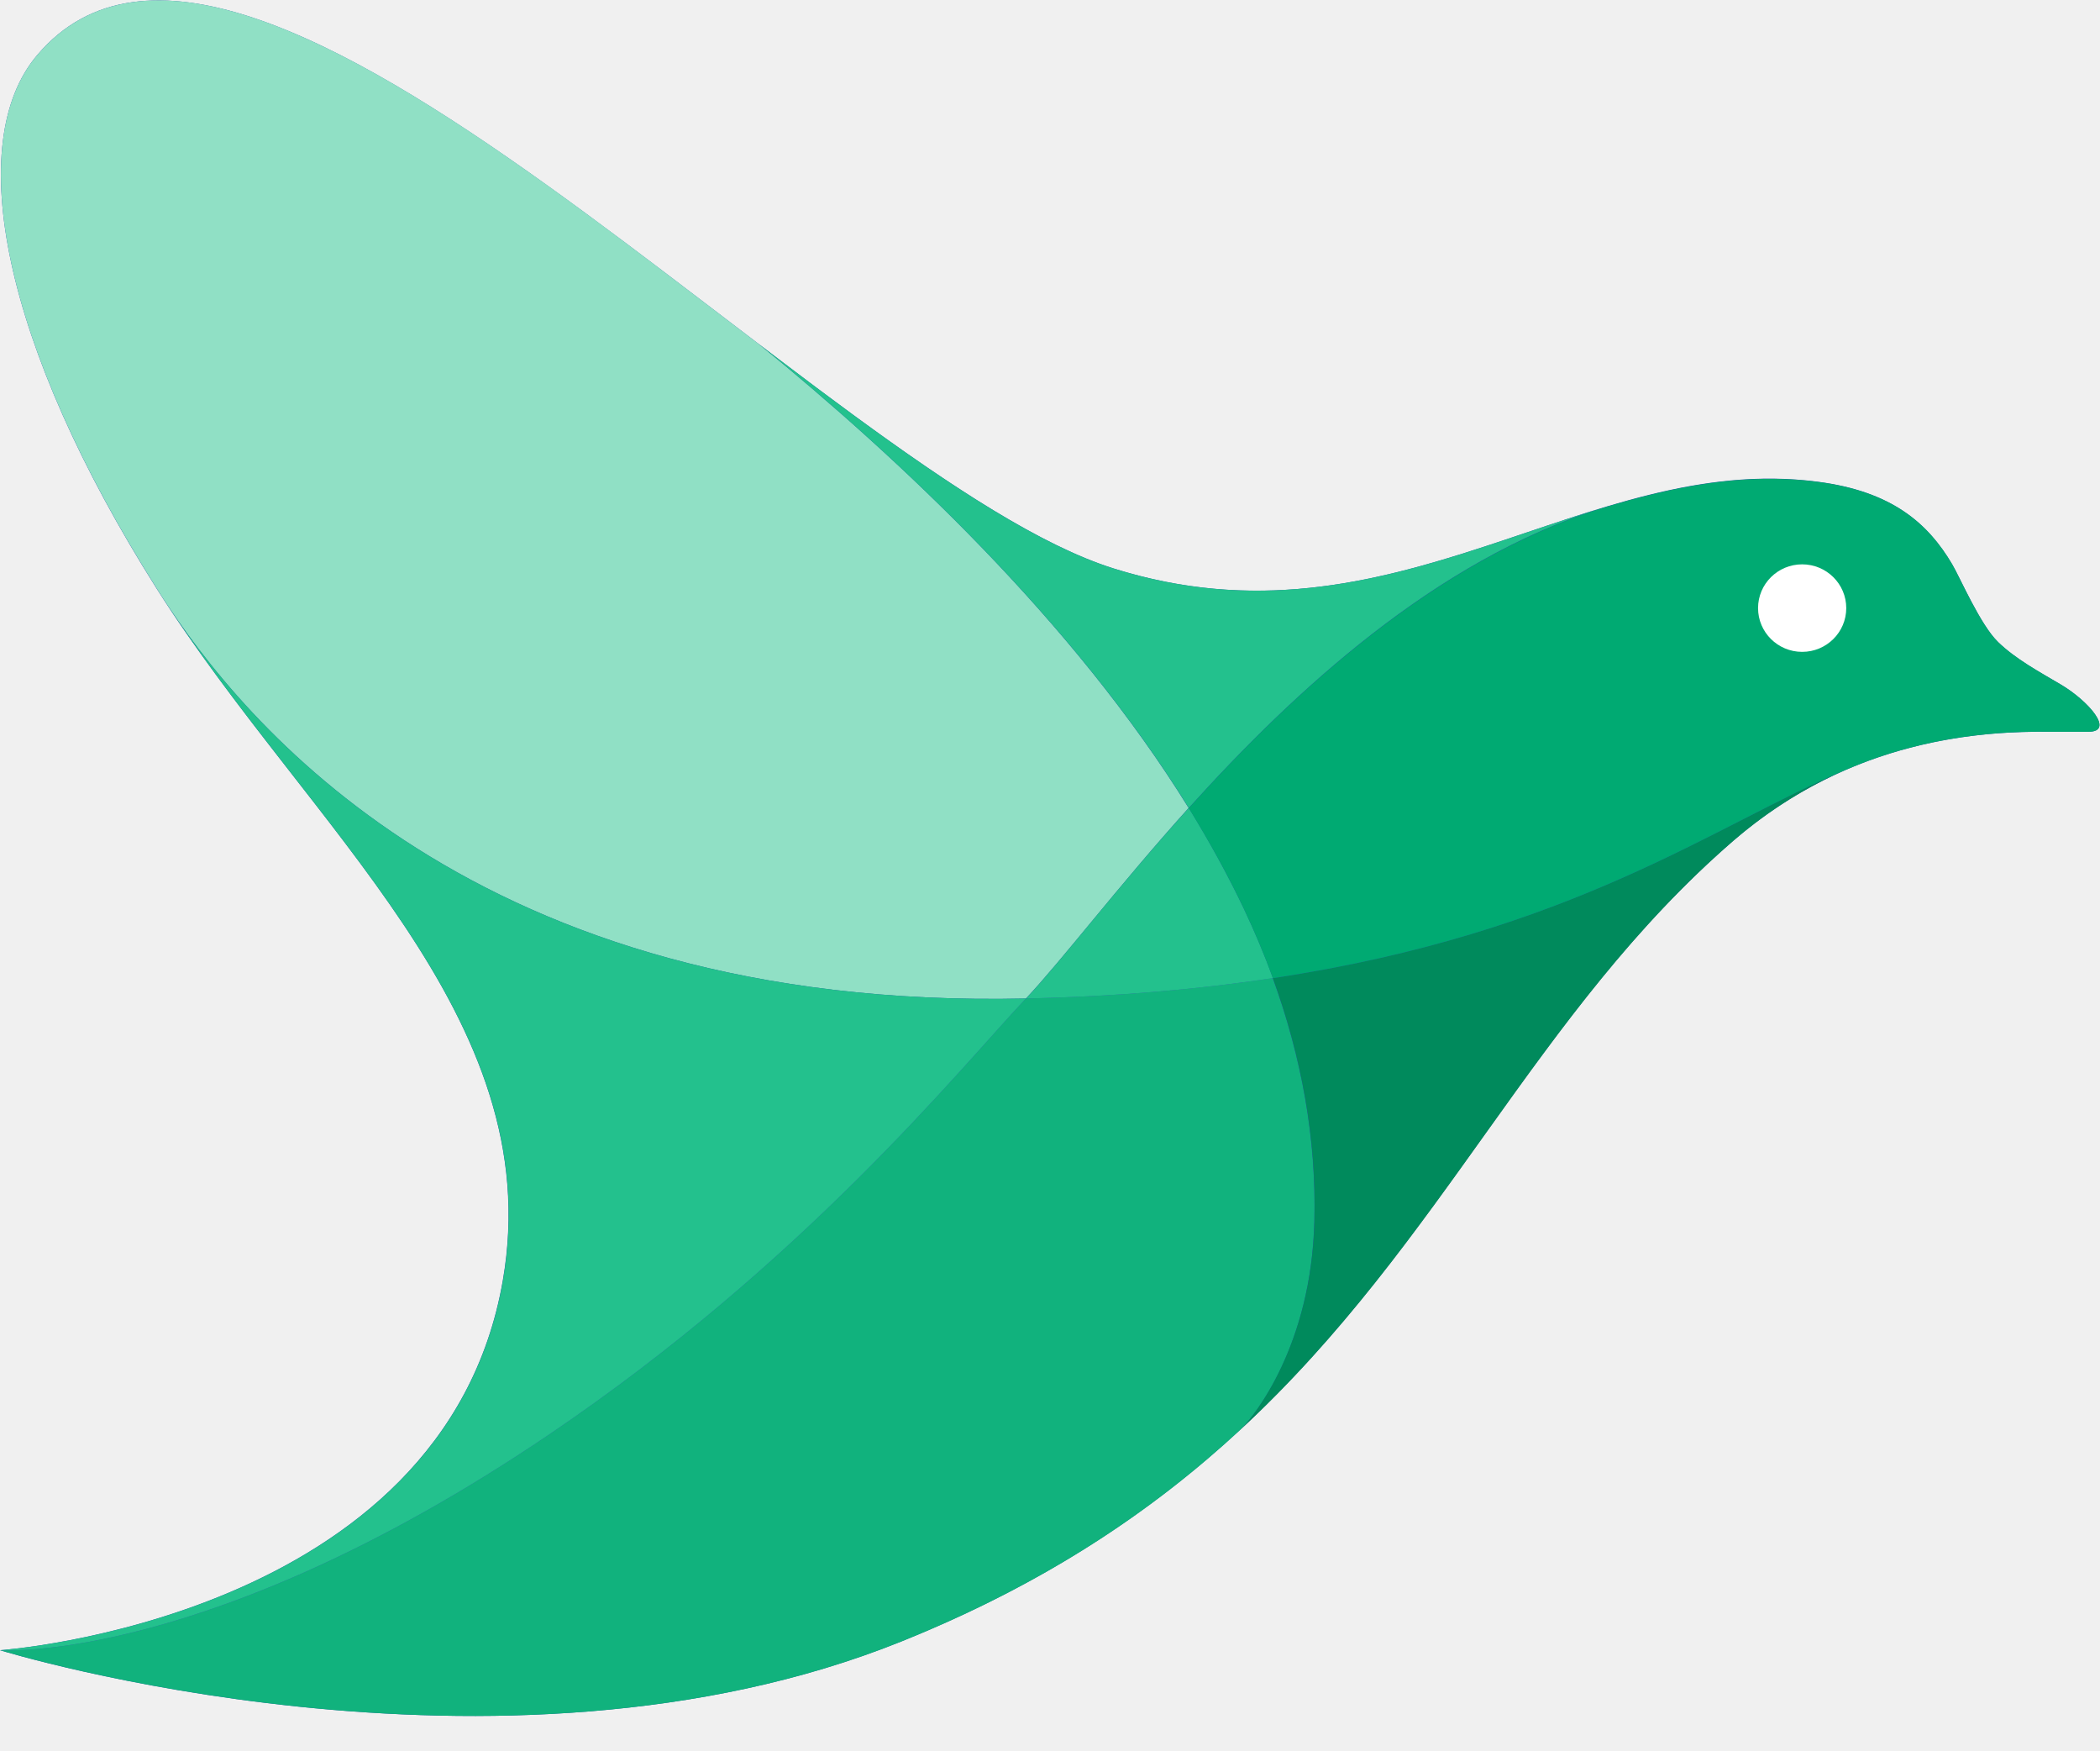
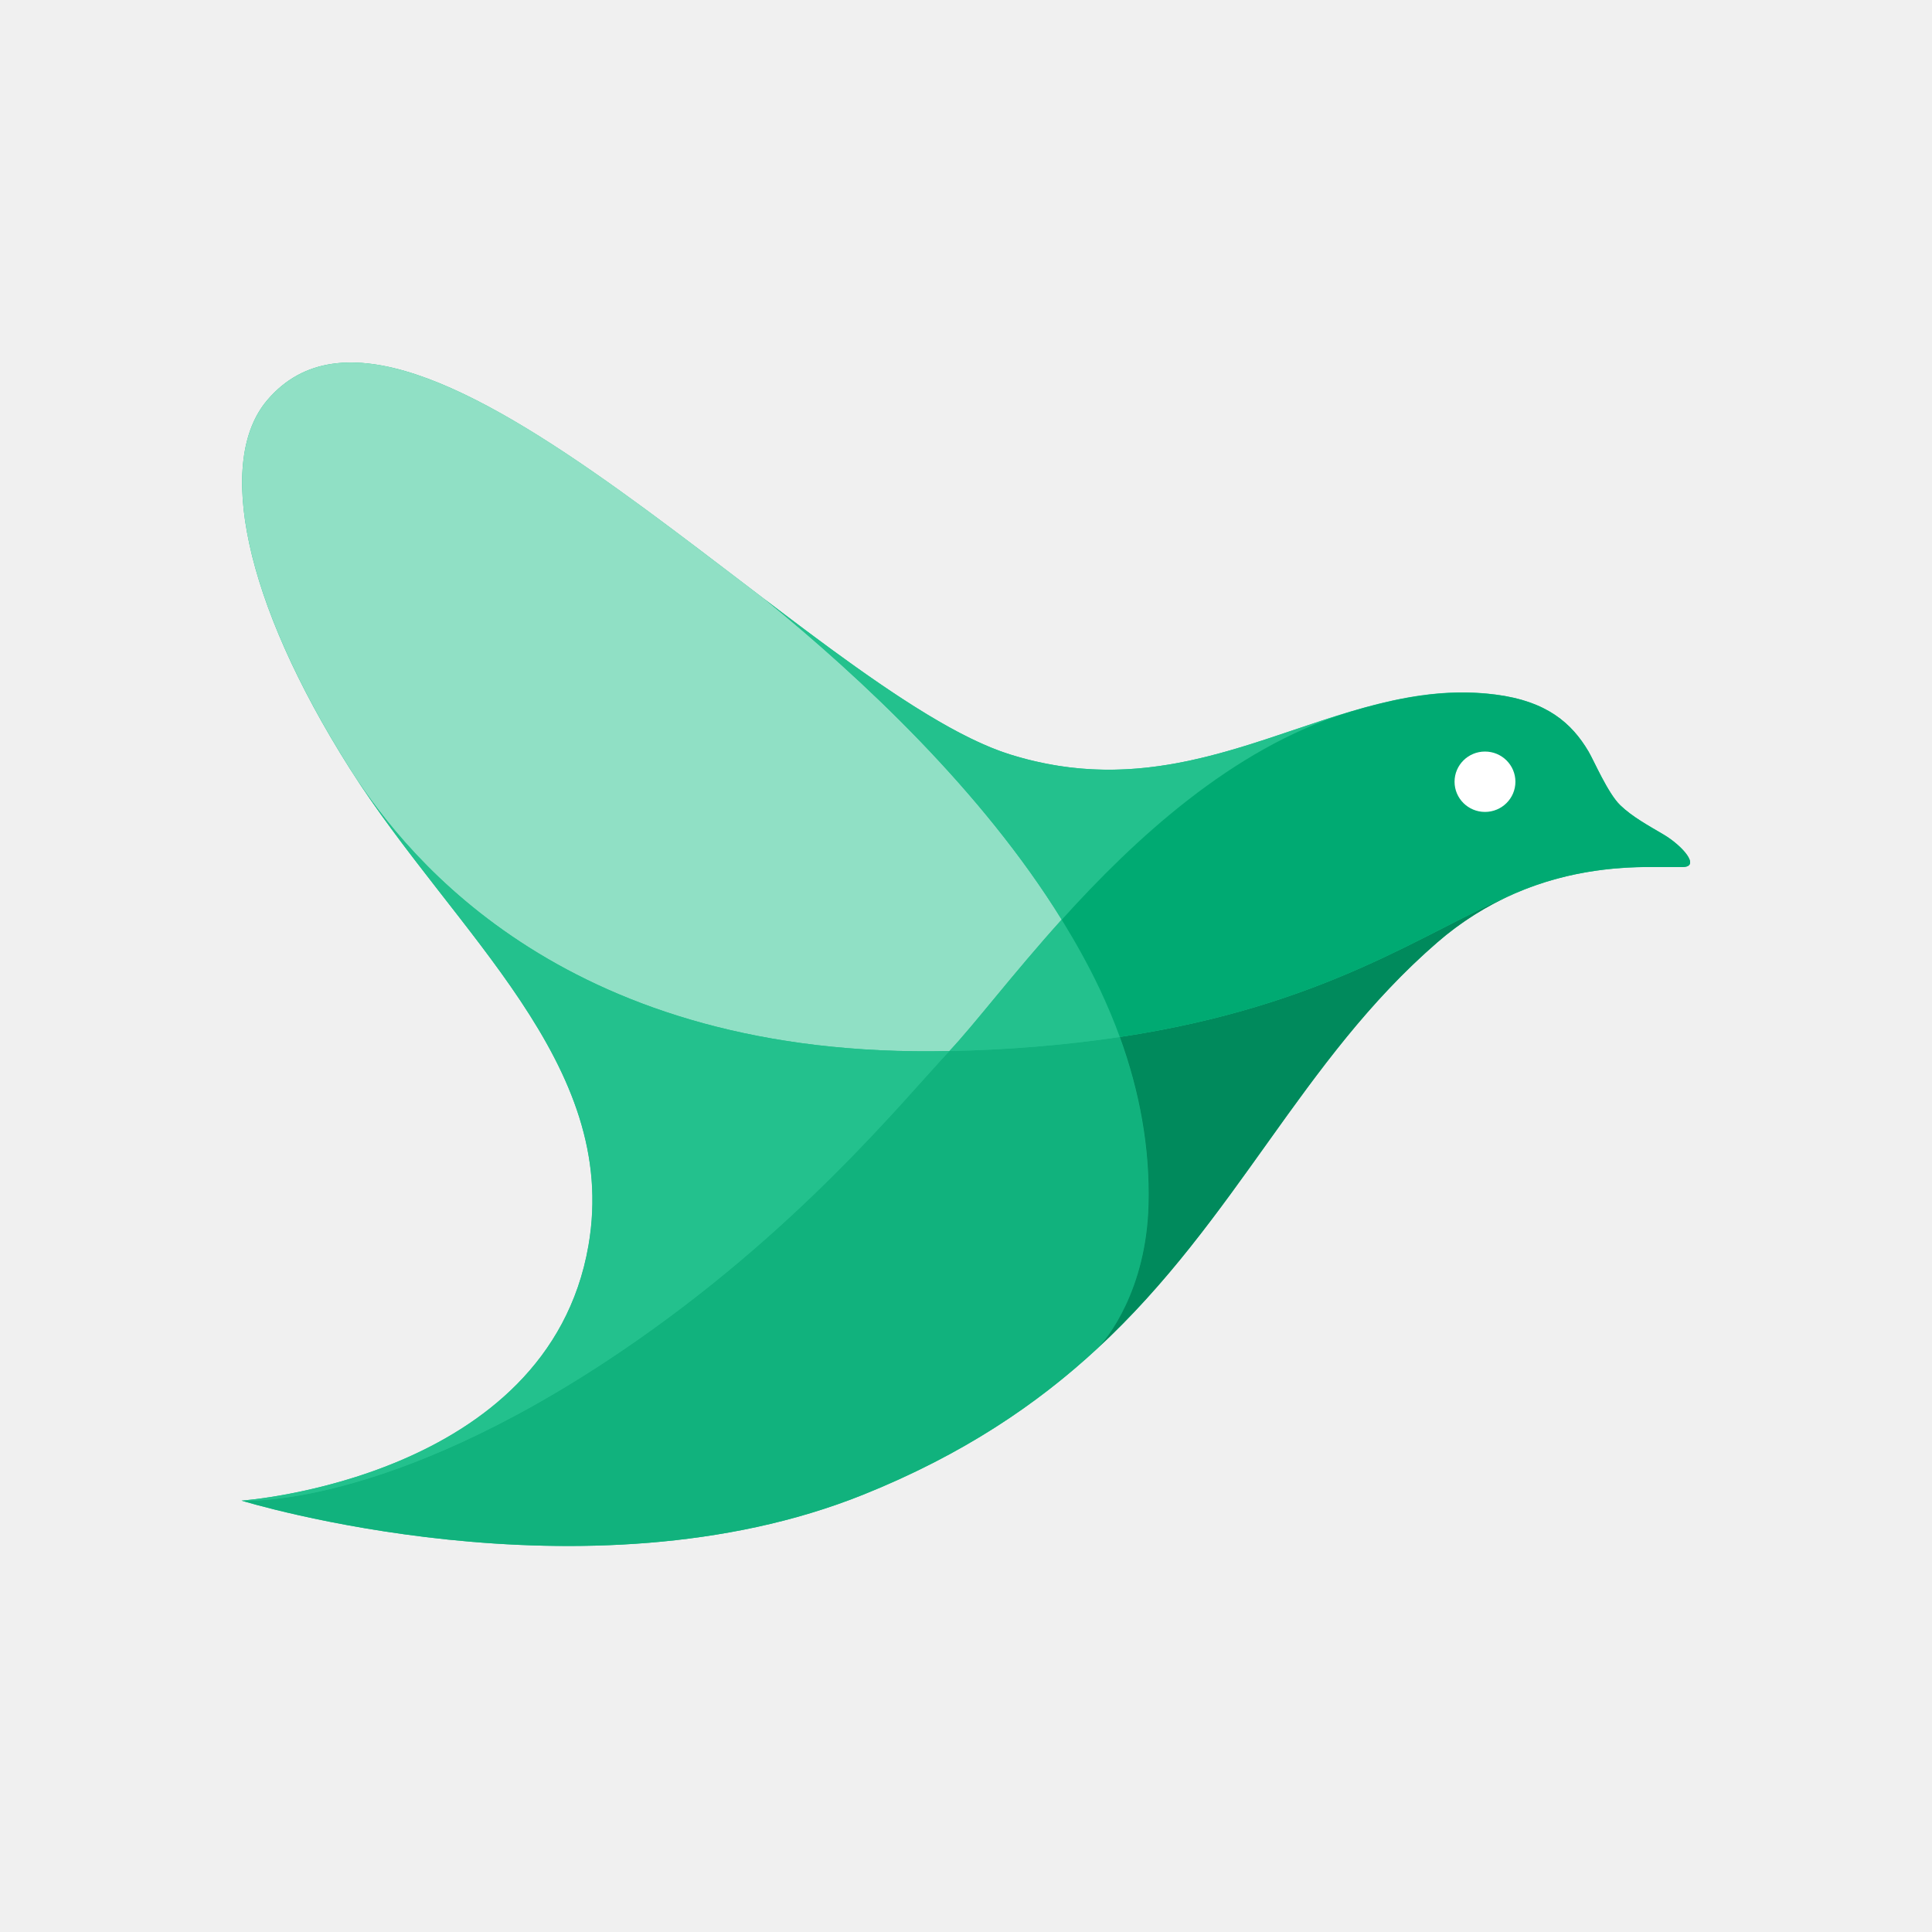
- <svg xmlns="http://www.w3.org/2000/svg" width="48px" height="40px" viewBox="0 0 48 40" version="1.1">
-   <defs>
-     <linearGradient x1="8.07950676e-06%" y1="50%" x2="100%" y2="50%" id="linearGradient-1">
-       <stop stop-color="#2A59A2" offset="0%" />
-       <stop stop-color="#2A59A2" offset="100%" />
-     </linearGradient>
-   </defs>
-   <g id="页面1" stroke="none" stroke-width="1" fill="none" fill-rule="evenodd">
-     <g id="开源项目" transform="translate(-289, -766)">
-       <g id="编组[12v]" transform="translate(236, 502)">
-         <g id="Group-11备份-2" transform="translate(1, 232)">
-           <g id="Group-9" transform="translate(44, 20)">
-             <g id="Group-10">
-               <g id="Fluentd_icon">
-                 <rect id="矩形" x="0" y="0" width="64" height="64" />
-                 <path d="M55.732,28.722 C55.48,28.722 55.093,28.722 54.876,28.722 C53.317,28.703 50.328,28.87 47.617,31.212 C41.146,36.814 39.669,45.061 28.596,49.512 C19.372,53.219 8,49.71 8,49.71 C8,49.71 18.147,49.004 19.492,41.261 C20.543,35.205 15.033,30.905 11.575,25.442 C8.058,19.879 7.155,15.257 8.849,13.26 C13.653,7.588 26.882,22.922 33.45,24.989 C39.879,27.009 44.217,22.317 49.541,23.007 C51.239,23.225 52.068,23.957 52.619,24.892 C52.805,25.206 53.263,26.276 53.67,26.671 C54.069,27.059 54.6,27.346 55.097,27.637 C55.729,28.009 56.353,28.722 55.732,28.722 Z" id="路径" fill="url(#linearGradient-1)" fill-rule="nonzero" />
-                 <path d="M25.331,19.851 C23.742,18.642 22.101,17.374 20.489,16.218 L20.489,16.218 C20.124,15.959 19.76,15.703 19.399,15.455 L19.399,15.455 C15.076,12.496 11.067,10.643 8.849,13.26 C7.155,15.257 8.058,19.879 11.579,25.442 C11.614,25.5 11.652,25.555 11.687,25.613 C13.521,28.451 18.841,35.1 31.449,34.817 C32.279,33.937 33.539,32.274 35.168,30.463 C32.527,26.195 28.549,22.472 25.331,19.851 Z" id="路径" fill="#90E0C5" fill-rule="nonzero" />
-                 <path d="M38.041,39.912 C38.091,38.02 37.746,36.155 37.091,34.352 C35.435,34.6 33.57,34.771 31.449,34.817 C29.906,36.458 26.382,40.839 20.543,44.786 C12.769,50.043 8.004,49.71 8.004,49.71 C8.004,49.71 19.38,53.219 28.6,49.512 C31.907,48.182 34.361,46.515 36.346,44.677 C36.672,44.367 37.971,42.746 38.041,39.912 Z" id="路径" fill="#11B27D" fill-rule="nonzero" />
-                 <path d="M35.172,30.463 C33.543,32.27 32.279,33.937 31.453,34.817 C33.578,34.771 35.443,34.6 37.095,34.352 C36.901,33.813 36.676,33.282 36.428,32.759 C36.056,31.979 35.633,31.212 35.172,30.463 Z" id="路径" fill="#23C18D" fill-rule="nonzero" />
-                 <path d="M44.624,23.605 C41.22,24.636 37.82,26.361 33.45,24.989 C31.287,24.31 28.398,22.189 25.331,19.851 C28.549,22.472 32.527,26.191 35.172,30.463 C37.583,27.792 40.801,24.806 44.624,23.605 Z" id="路径" fill="#23C18D" fill-rule="nonzero" />
-                 <path d="M37.095,34.352 C37.75,36.155 38.095,38.02 38.045,39.912 C37.971,42.742 36.672,44.363 36.346,44.677 C41.003,40.37 43.085,35.139 47.621,31.212 C48.467,30.483 49.335,29.963 50.184,29.595 L50.18,29.595 C47.206,30.843 43.981,33.313 37.095,34.352 Z" id="路径" fill="#008A5C" fill-rule="nonzero" />
-                 <path d="M55.732,28.722 C56.353,28.722 55.729,28.009 55.1,27.641 C54.604,27.346 54.073,27.059 53.674,26.675 C53.263,26.28 52.805,25.206 52.623,24.896 C52.068,23.957 51.243,23.228 49.544,23.011 C47.838,22.79 46.233,23.124 44.628,23.608 C40.805,24.81 37.583,27.796 35.172,30.467 C35.633,31.216 36.059,31.979 36.428,32.759 C36.676,33.286 36.901,33.817 37.095,34.352 C43.984,33.313 47.206,30.843 50.18,29.595 L50.184,29.595 C52.057,28.781 53.809,28.707 54.879,28.722 C55.097,28.722 55.484,28.722 55.732,28.722 Z" id="路径" fill="#00AA72" fill-rule="nonzero" />
-                 <path d="M20.543,44.786 C26.382,40.839 29.906,36.458 31.449,34.817 C18.841,35.1 13.521,28.451 11.687,25.613 C15.15,30.998 20.535,35.271 19.496,41.261 C18.151,49.004 8.004,49.71 8.004,49.71 C8.004,49.71 12.769,50.043 20.543,44.786 Z" id="路径" fill="#23C18D" fill-rule="nonzero" />
-                 <ellipse id="椭圆形" fill="#FFFFFF" fill-rule="nonzero" cx="49.192" cy="25.896" rx="1.008" ry="1" />
-               </g>
-             </g>
-           </g>
-         </g>
-       </g>
-     </g>
+ <svg xmlns="http://www.w3.org/2000/svg" width="64" height="64" viewBox="0 0 64 64">
+   <g fill="none" fill-rule="evenodd">
+     <path fill="#23C18D" fill-rule="nonzero" d="M55.732 28.722h-.856c-1.559-.019-4.548.148-7.259 2.49-6.47 5.602-7.948 13.85-19.021 18.3C19.372 53.22 8 49.71 8 49.71s10.147-.706 11.492-8.449c1.05-6.056-4.459-10.356-7.917-15.819-3.517-5.563-4.42-10.185-2.726-12.182 4.804-5.672 18.033 9.662 24.601 11.729 6.429 2.02 10.767-2.672 16.09-1.982 1.699.218 2.528.95 3.08 1.885.185.314.643 1.384 1.05 1.78.4.387.93.674 1.427.965.632.372 1.256 1.085.635 1.085z" />
+     <path fill="#90E0C5" fill-rule="nonzero" d="M25.331 19.851c-1.59-1.21-3.23-2.477-4.842-3.633-.365-.26-.73-.515-1.09-.763-4.323-2.959-8.332-4.812-10.55-2.195-1.694 1.997-.79 6.619 2.73 12.182.035.058.073.113.108.17 1.834 2.84 7.154 9.488 19.762 9.205.83-.88 2.09-2.543 3.719-4.354-2.64-4.268-6.619-7.99-9.837-10.612z" />
+     <path fill="#11B27D" fill-rule="nonzero" d="M38.04 39.912c.051-1.892-.294-3.757-.95-5.56-1.655.248-3.52.419-5.64.465-1.544 1.64-5.068 6.022-10.907 9.969-7.774 5.257-12.54 4.924-12.54 4.924s11.377 3.509 20.597-.198c3.307-1.33 5.761-2.997 7.746-4.835.326-.31 1.625-1.93 1.695-4.765z" />
+     <path fill="#23C18D" fill-rule="nonzero" d="M35.172 30.463c-1.629 1.807-2.893 3.474-3.719 4.354a44.42 44.42 0 0 0 5.642-.465 17.754 17.754 0 0 0-.667-1.593 24.525 24.525 0 0 0-1.256-2.296zM44.624 23.605c-3.404 1.03-6.804 2.756-11.174 1.384-2.163-.679-5.052-2.8-8.119-5.138 3.218 2.621 7.196 6.34 9.84 10.612 2.412-2.671 5.63-5.657 9.453-6.858z" />
+     <path fill="#008A5C" fill-rule="nonzero" d="M37.095 34.352c.655 1.803 1 3.668.95 5.56-.074 2.83-1.373 4.451-1.699 4.765 4.657-4.307 6.739-9.538 11.275-13.465a10.005 10.005 0 0 1 2.563-1.617h-.004c-2.974 1.248-6.2 3.718-13.085 4.757z" />
+     <path fill="#00AA72" fill-rule="nonzero" d="M55.732 28.722c.62 0-.003-.713-.632-1.081-.496-.295-1.027-.582-1.426-.966-.411-.395-.869-1.47-1.051-1.78-.555-.938-1.38-1.667-3.079-1.884-1.706-.22-3.31.113-4.916.597-3.823 1.202-7.045 4.188-9.456 6.86.461.748.887 1.511 1.256 2.29.248.528.473 1.06.667 1.594 6.89-1.039 10.111-3.509 13.085-4.757h.004c1.873-.814 3.625-.888 4.695-.873h.853z" />
+     <path fill="#23C18D" fill-rule="nonzero" d="M20.543 44.786c5.839-3.947 9.363-8.328 10.906-9.969-12.608.283-17.928-6.366-19.762-9.204 3.463 5.385 8.848 9.658 7.809 15.648-1.345 7.743-11.492 8.449-11.492 8.449s4.765.333 12.539-4.924z" />
+     <ellipse cx="49.192" cy="25.896" fill="#FFF" fill-rule="nonzero" rx="1.008" ry="1" />
+     <path d="M0 0h64v64H0z" />
  </g>
</svg>
